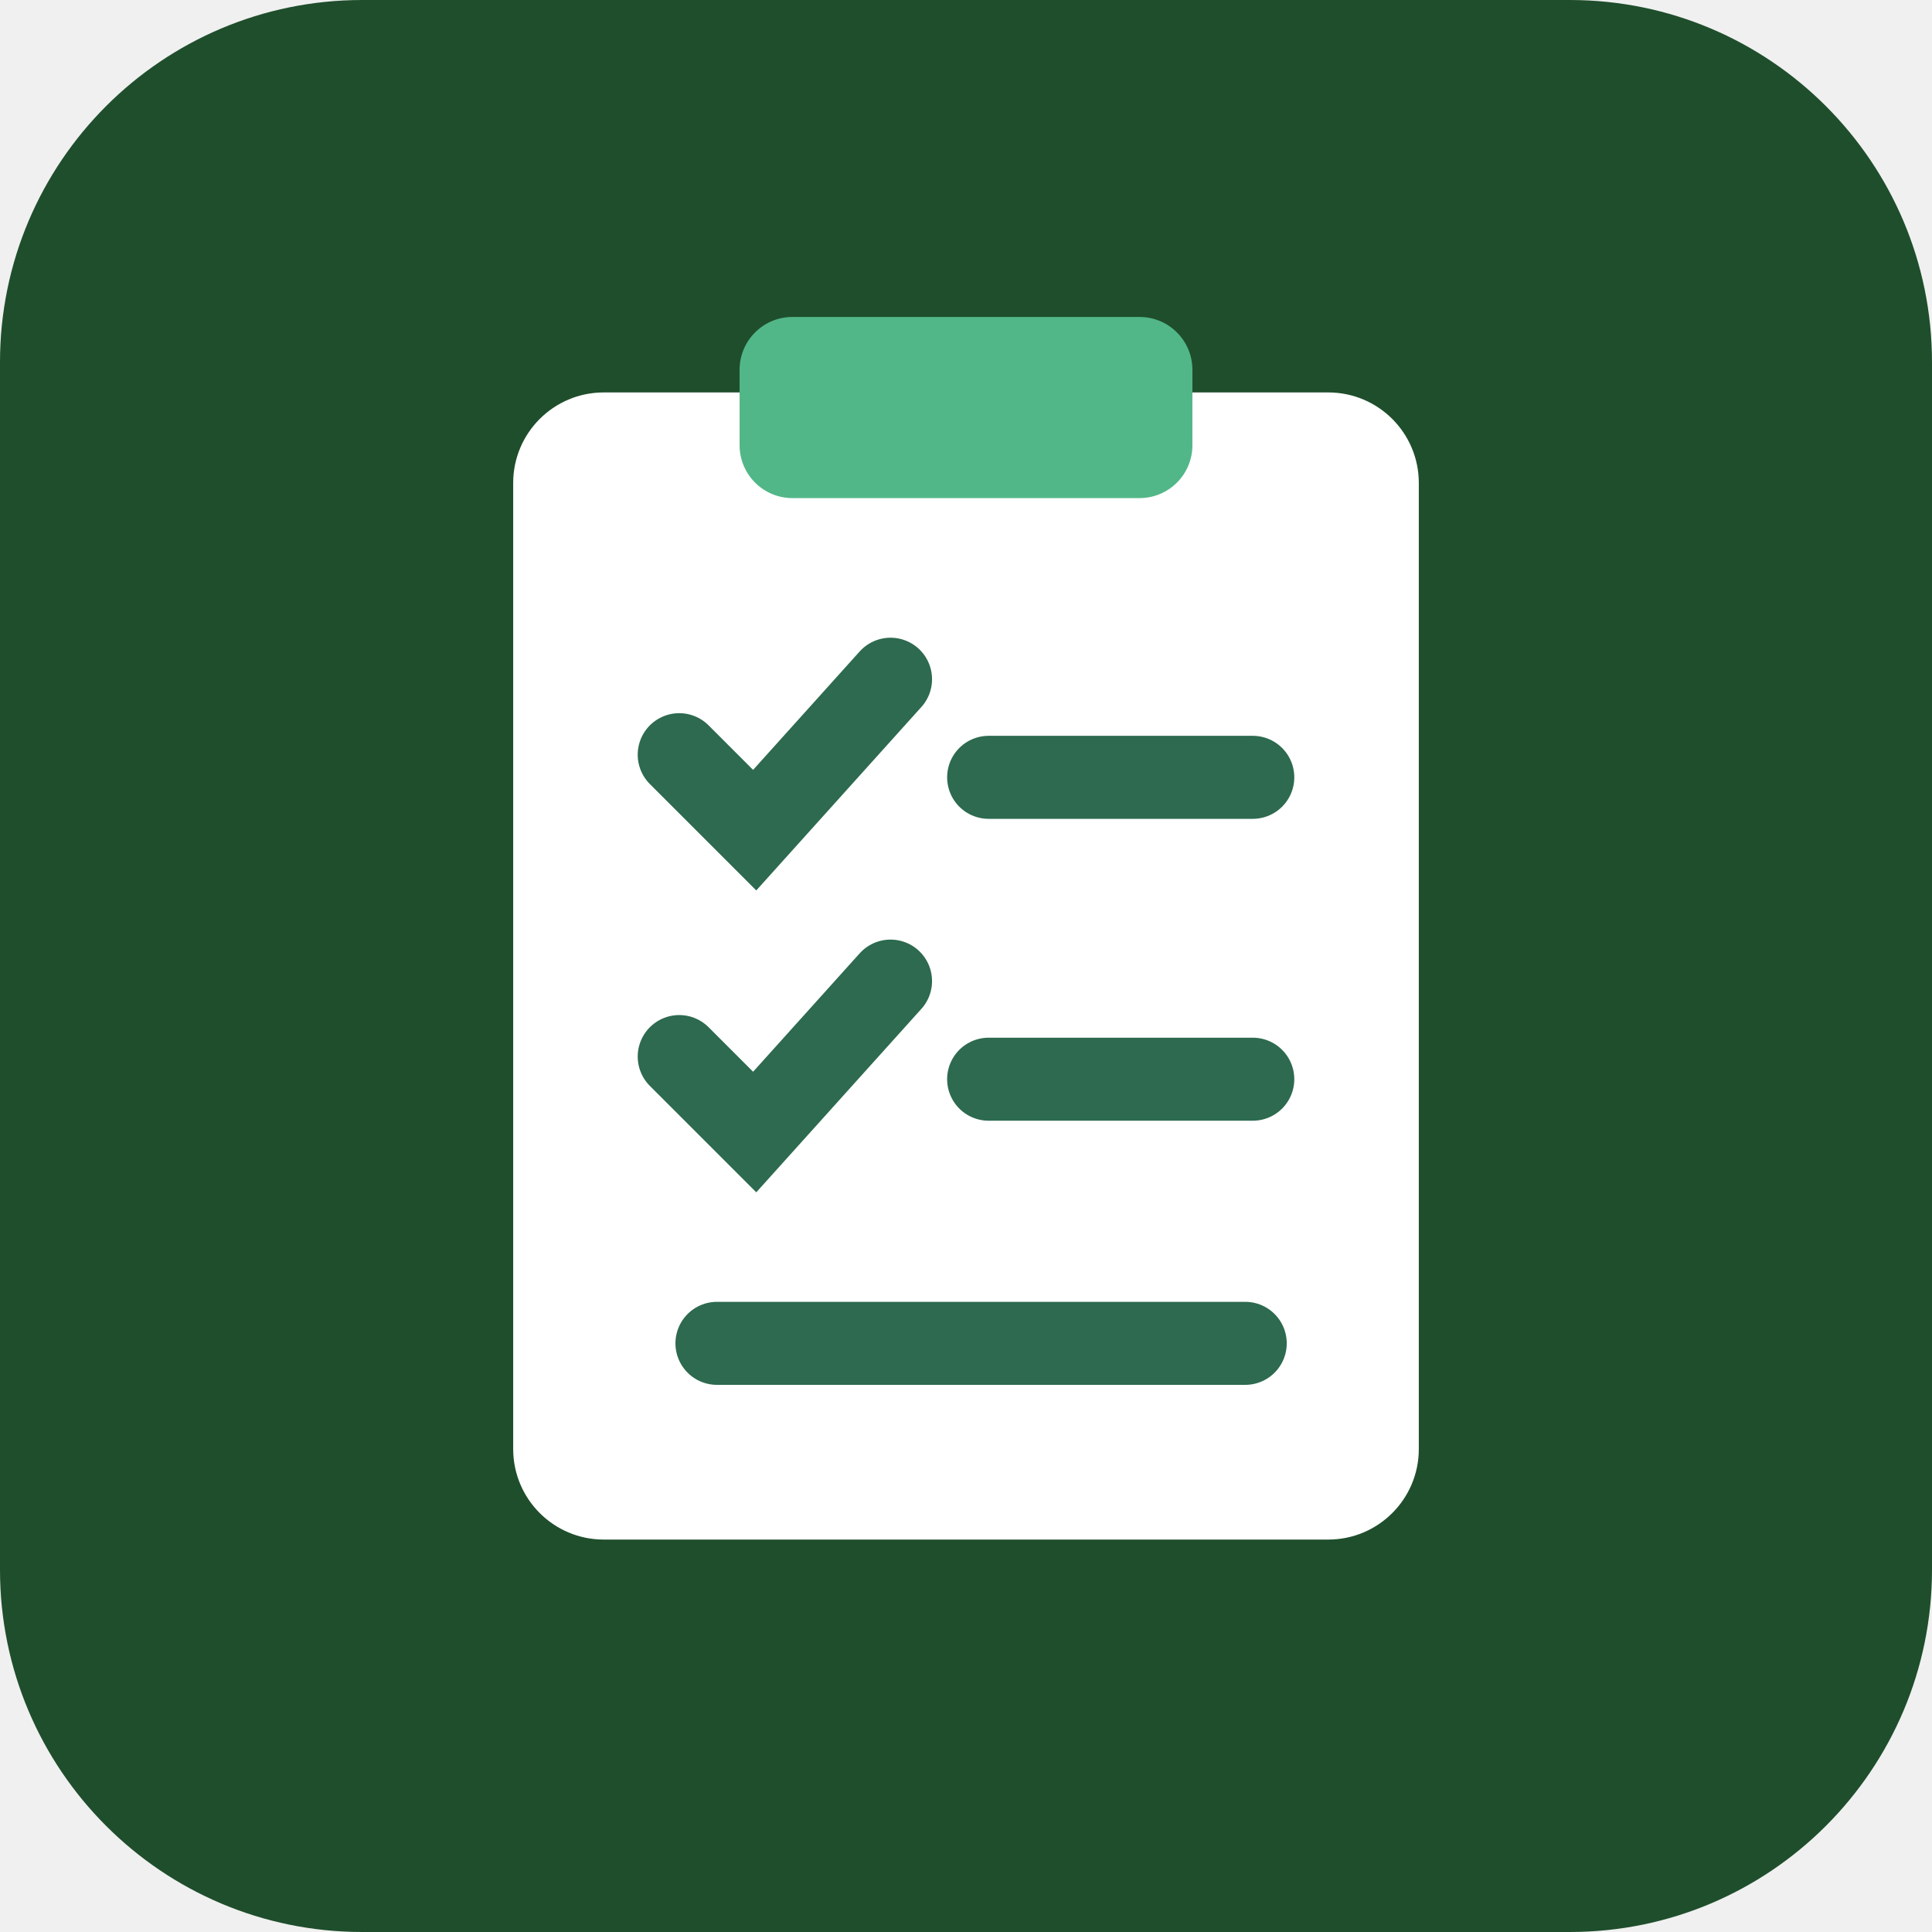
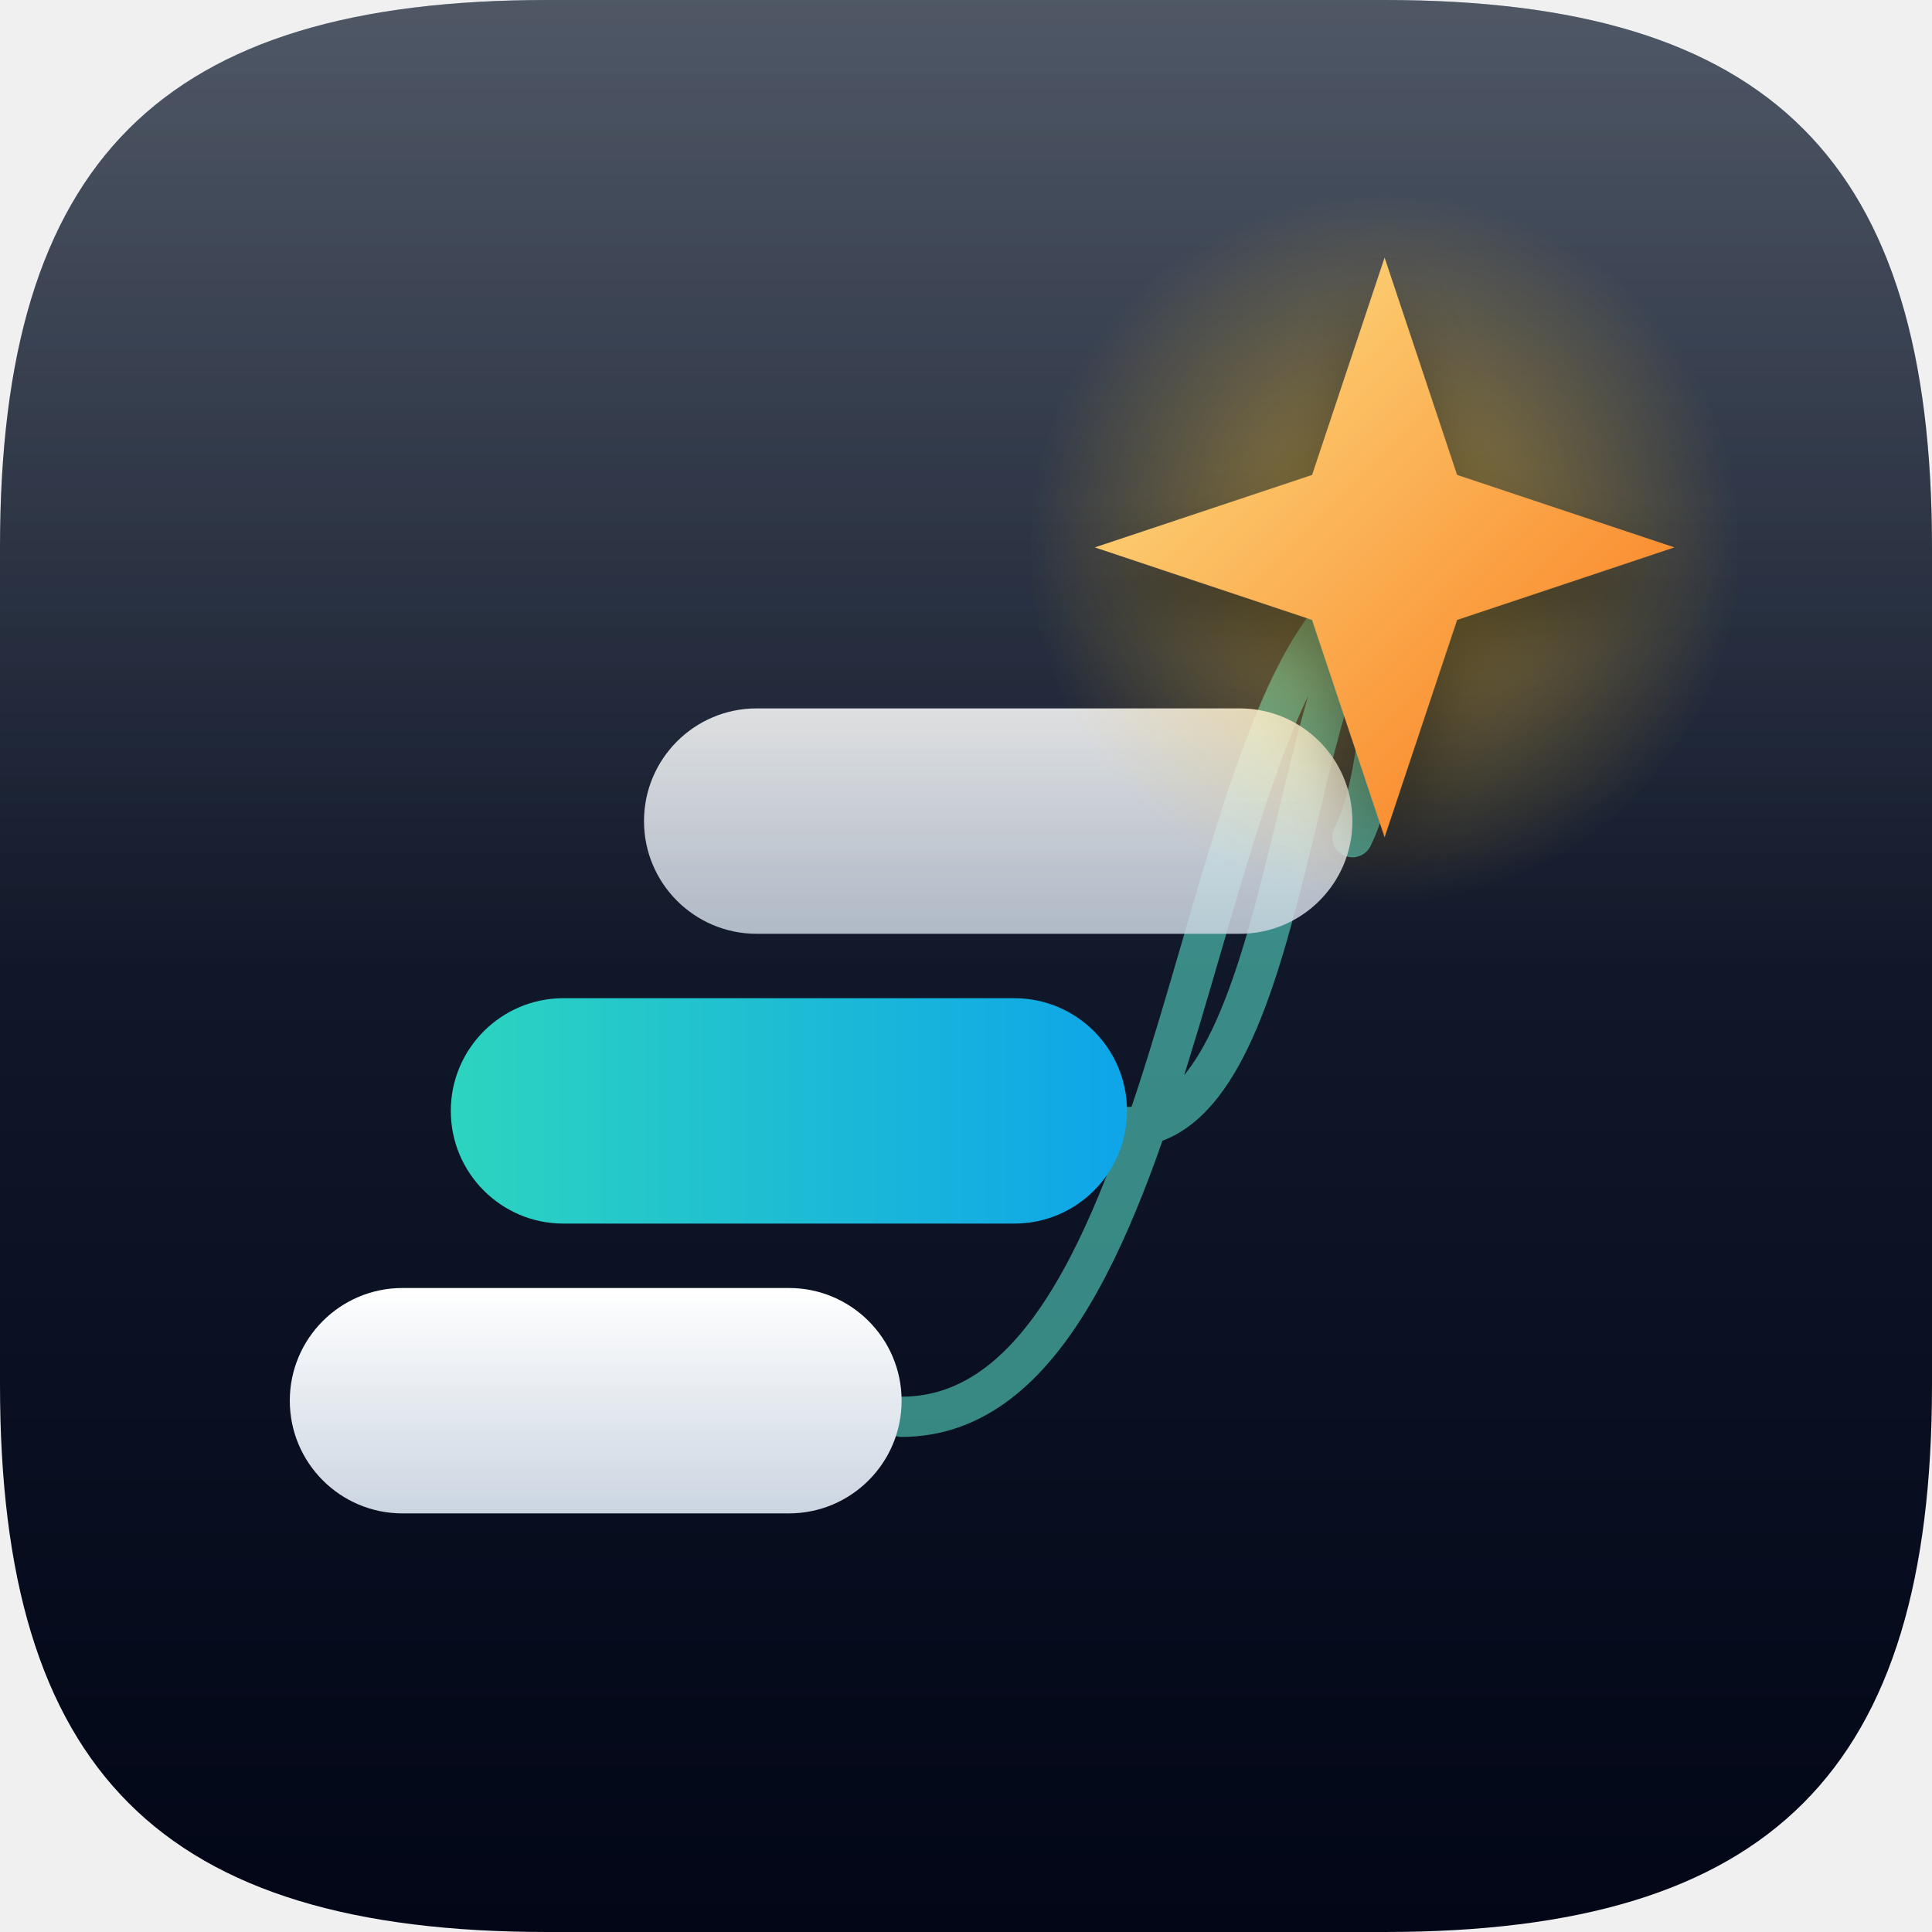
- <svg xmlns="http://www.w3.org/2000/svg" viewBox="0 0 512 512">
-   <rect width="512" height="512" rx="96" fill="#1F4E2C" />
-   <rect x="136" y="104" width="240" height="304" rx="24" fill="#FFFFFF" />
-   <rect x="196" y="84" width="120" height="48" rx="14" fill="#52B788" />
-   <g stroke="#2D6A4F" stroke-width="22" stroke-linecap="round" fill="none">
-     <path d="M180 200l20 20 36-40" />
-     <path d="M262 206h70" />
-     <path d="M180 280l20 20 36-40" />
-     <path d="M262 286h70" />
-     <path d="M190 356h140" />
+ <svg xmlns="http://www.w3.org/2000/svg" viewBox="0 0 120 120">
+   <defs>
+     <linearGradient id="bg" x1="0" y1="0" x2="0" y2="1">
+       <stop offset="0" stop-color="#1E293B" />
+       <stop offset="1" stop-color="#020617" />
+     </linearGradient>
+     <linearGradient id="gl" x1="0" y1="0" x2="0" y2="1">
+       <stop offset="0" stop-color="#fff" stop-opacity=".22" />
+       <stop offset=".5" stop-color="#fff" stop-opacity="0" />
+     </linearGradient>
+     <linearGradient id="w" x1="0" y1="0" x2="0" y2="1">
+       <stop offset="0" stop-color="#fff" />
+       <stop offset="1" stop-color="#CBD5E1" />
+     </linearGradient>
+     <linearGradient id="t" x1="0" y1="0" x2="1" y2="0">
+       <stop offset="0" stop-color="#2DD4BF" />
+       <stop offset="1" stop-color="#0EA5E9" />
+     </linearGradient>
+     <linearGradient id="o" x1="0" y1="0" x2="1" y2="1">
+       <stop offset="0" stop-color="#FDE68A" />
+       <stop offset="1" stop-color="#F97316" />
+     </linearGradient>
+     <radialGradient id="h" cx=".5" cy=".5" r=".5">
+       <stop offset="0" stop-color="#FBBF24" stop-opacity=".55" />
+       <stop offset="1" stop-color="#FBBF24" stop-opacity="0" />
+     </radialGradient>
+     <filter id="s" x="-40%" y="-40%" width="180%" height="180%">
+       <feDropShadow dx="0" dy="2" stdDeviation="2" flood-opacity=".35" />
+     </filter>
+   </defs>
+   <path id="sq" d="M60 0H86C110 0 120 10 120 34V86C120 110 110 120 86 120H34C10 120 0 110 0 86V34C0 10 10 0 34 0Z" fill="url(#bg)" />
+   <path d="M60 0H86C110 0 120 10 120 34V86C120 110 110 120 86 120H34C10 120 0 110 0 86V34C0 10 10 0 34 0Z" fill="url(#gl)" />
+   <g stroke="#5EEAD4" stroke-opacity=".55" stroke-width="2.5" fill="none" stroke-linecap="round">
+     <path d="M56 88C74 88 74 40 86 36M70 70C80 70 80 42 86 36M84 52C86 48 86 40 86 36" />
  </g>
+   <rect x="18" y="80" width="38" height="14" rx="7" fill="url(#w)" />
+   <rect x="28" y="62" width="42" height="14" rx="7" fill="url(#t)" />
+   <rect x="40" y="44" width="44" height="14" rx="7" fill="url(#w)" opacity=".85" />
+   <circle cx="86" cy="34" r="22" fill="url(#h)" />
+   <path d="M86 16L90.5 29.5L104 34L90.5 38.5L86 52L81.5 38.5L68 34L81.5 29.5Z" fill="url(#o)" filter="url(#s)" />
</svg>
